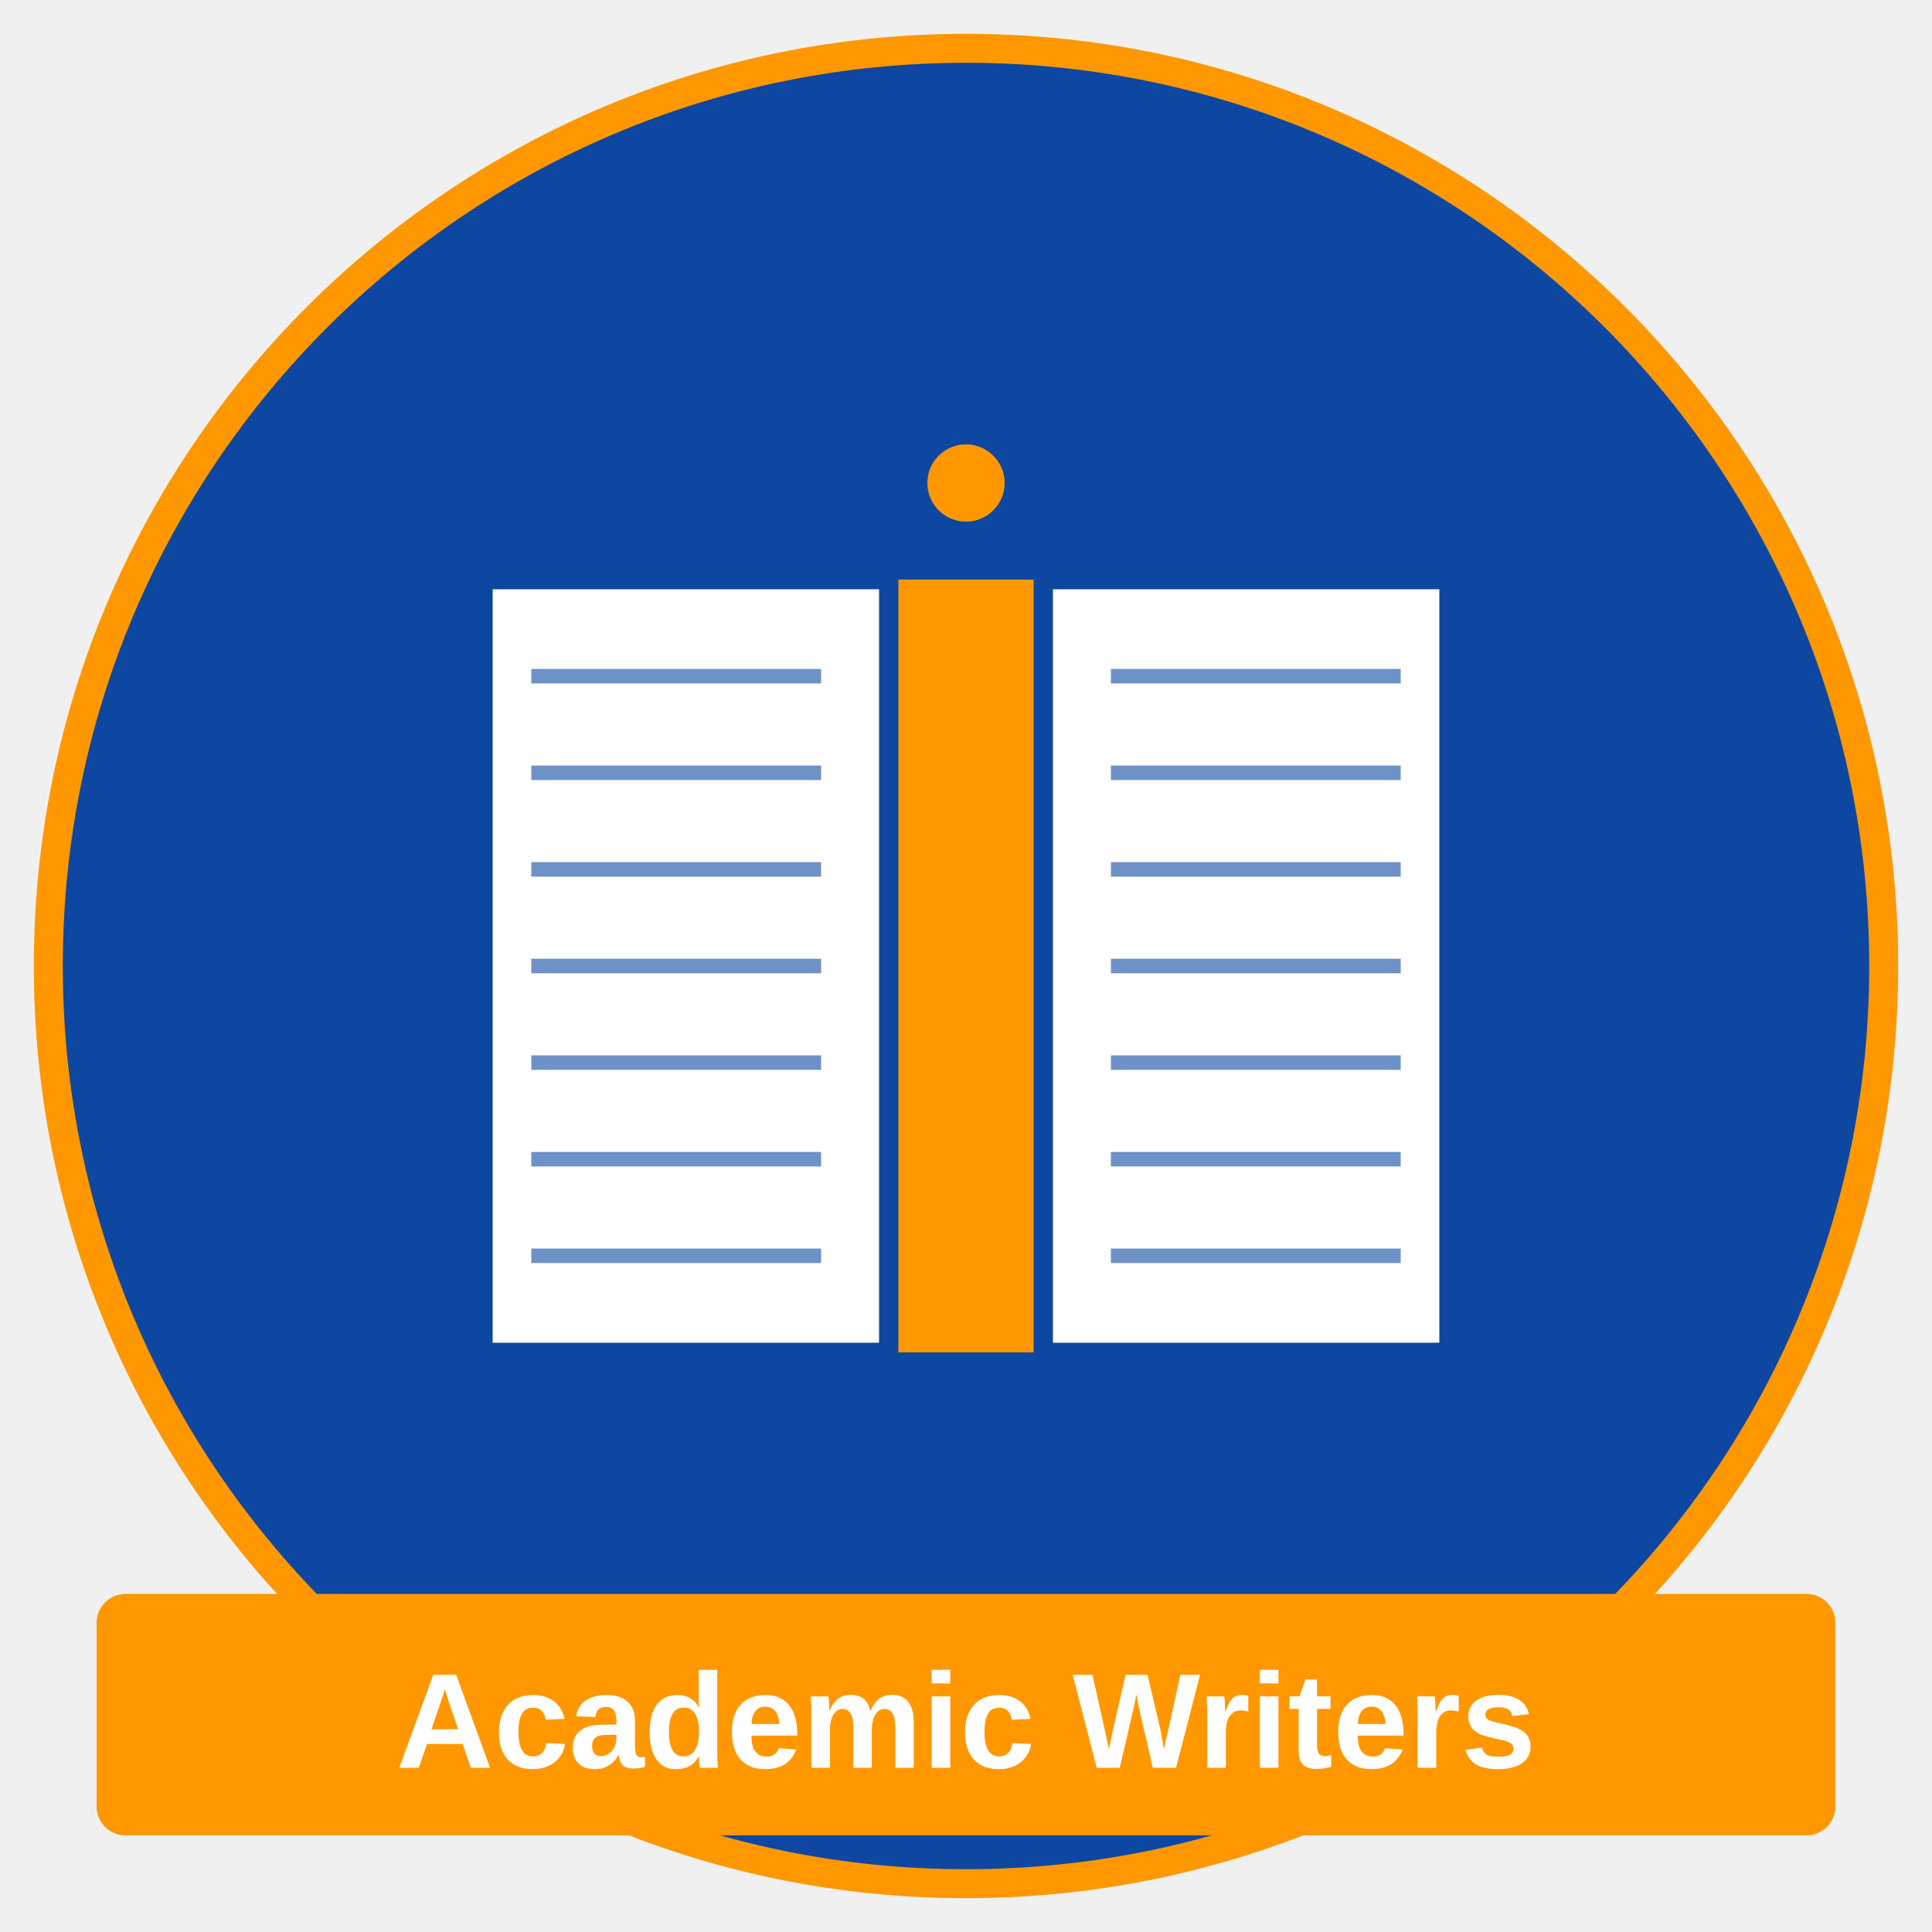
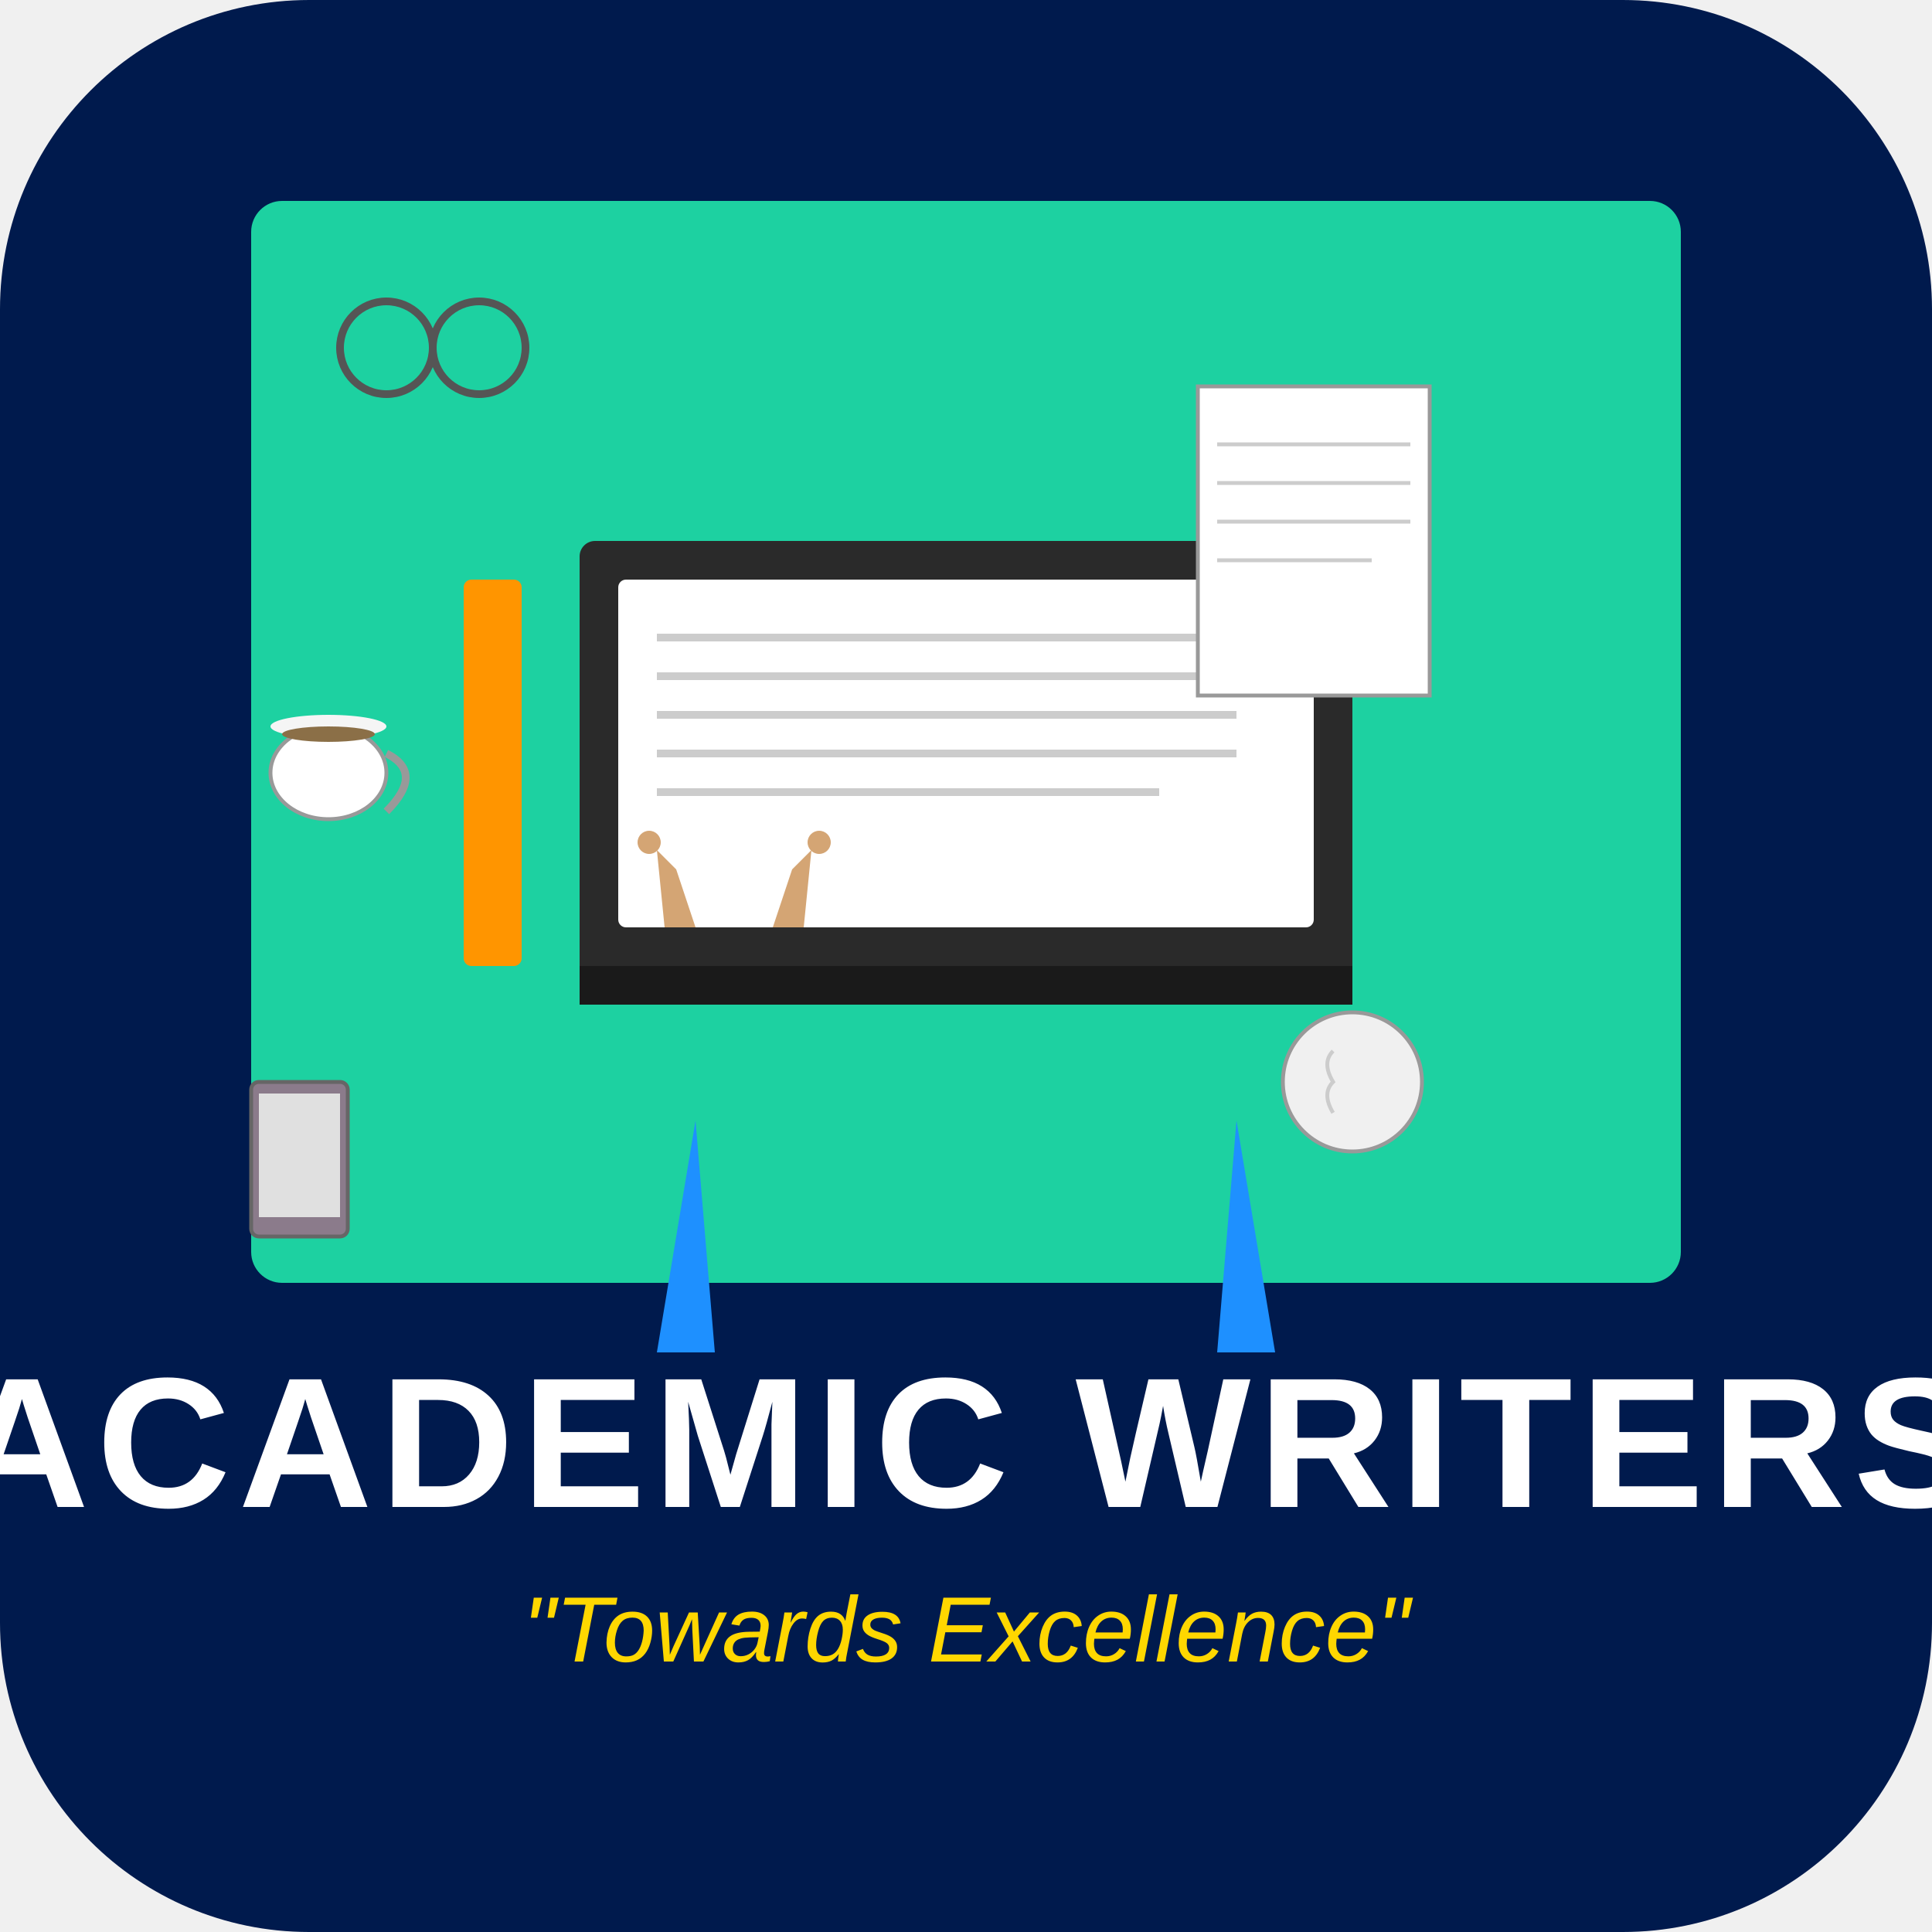
- <svg xmlns="http://www.w3.org/2000/svg" viewBox="0 0 200 200" width="200" height="200">
-   <circle cx="100" cy="100" r="95" fill="#0d47a1" stroke="#ff9800" stroke-width="3" />
-   <g transform="translate(100, 100)">
-     <rect x="-8" y="-40" width="16" height="80" fill="#ff9800" />
-     <path d="M -8 -40 L -50 -40 L -50 40 L -8 40 Z" fill="#ffffff" stroke="#0d47a1" stroke-width="2" />
-     <path d="M 8 -40 L 50 -40 L 50 40 L 8 40 Z" fill="#ffffff" stroke="#0d47a1" stroke-width="2" />
-     <line x1="-45" y1="-30" x2="-15" y2="-30" stroke="#0d47a1" stroke-width="1.5" opacity="0.6" />
-     <line x1="-45" y1="-20" x2="-15" y2="-20" stroke="#0d47a1" stroke-width="1.5" opacity="0.6" />
-     <line x1="-45" y1="-10" x2="-15" y2="-10" stroke="#0d47a1" stroke-width="1.5" opacity="0.6" />
-     <line x1="-45" y1="0" x2="-15" y2="0" stroke="#0d47a1" stroke-width="1.5" opacity="0.6" />
-     <line x1="-45" y1="10" x2="-15" y2="10" stroke="#0d47a1" stroke-width="1.5" opacity="0.6" />
-     <line x1="-45" y1="20" x2="-15" y2="20" stroke="#0d47a1" stroke-width="1.5" opacity="0.6" />
-     <line x1="-45" y1="30" x2="-15" y2="30" stroke="#0d47a1" stroke-width="1.5" opacity="0.6" />
-     <line x1="15" y1="-30" x2="45" y2="-30" stroke="#0d47a1" stroke-width="1.5" opacity="0.6" />
-     <line x1="15" y1="-20" x2="45" y2="-20" stroke="#0d47a1" stroke-width="1.5" opacity="0.6" />
-     <line x1="15" y1="-10" x2="45" y2="-10" stroke="#0d47a1" stroke-width="1.5" opacity="0.6" />
-     <line x1="15" y1="0" x2="45" y2="0" stroke="#0d47a1" stroke-width="1.5" opacity="0.6" />
-     <line x1="15" y1="10" x2="45" y2="10" stroke="#0d47a1" stroke-width="1.5" opacity="0.6" />
-     <line x1="15" y1="20" x2="45" y2="20" stroke="#0d47a1" stroke-width="1.5" opacity="0.6" />
-     <line x1="15" y1="30" x2="45" y2="30" stroke="#0d47a1" stroke-width="1.5" opacity="0.6" />
-     <circle cx="0" cy="-50" r="4" fill="#ff9800" />
+ <svg xmlns="http://www.w3.org/2000/svg" viewBox="0 0 500 500" width="500" height="500">
+   <rect x="0" y="0" width="500" height="500" rx="80" fill="#001a4d" />
+   <rect x="65" y="52" width="370" height="280" fill="#1dd1a1" rx="8" />
+   <g transform="translate(100, 90)">
+     <circle cx="0" cy="0" r="12" fill="none" stroke="#555" stroke-width="2" />
+     <circle cx="24" cy="0" r="12" fill="none" stroke="#555" stroke-width="2" />
+     <line x1="12" y1="0" x2="12" y2="0" stroke="#555" stroke-width="2" />
  </g>
-   <rect x="10" y="165" width="180" height="25" fill="#ff9800" rx="3" />
-   <text x="100" y="183" font-family="Arial, sans-serif" font-size="14" font-weight="bold" fill="white" text-anchor="middle">Academic Writers</text>
+   <g transform="translate(150, 140)">
+     <rect x="0" y="0" width="200" height="120" fill="#2a2a2a" rx="4" />
+     <rect x="10" y="10" width="180" height="90" fill="#ffffff" rx="2" />
+     <line x1="20" y1="25" x2="170" y2="25" stroke="#cccccc" stroke-width="2" />
+     <line x1="20" y1="35" x2="170" y2="35" stroke="#cccccc" stroke-width="2" />
+     <line x1="20" y1="45" x2="170" y2="45" stroke="#cccccc" stroke-width="2" />
+     <line x1="20" y1="55" x2="170" y2="55" stroke="#cccccc" stroke-width="2" />
+     <line x1="20" y1="65" x2="150" y2="65" stroke="#cccccc" stroke-width="2" />
+     <rect x="0" y="110" width="200" height="10" fill="#1a1a1a" />
+   </g>
+   <rect x="120" y="150" width="15" height="100" fill="#ff9500" rx="2" />
+   <g transform="translate(180, 240)">
+     <path d="M 0 0 L -5 -15 L -10 -20 L -8 0 Z" fill="#d4a574" />
+     <circle cx="-12" cy="-22" r="3" fill="#d4a574" />
+     <path d="M 20 0 L 25 -15 L 30 -20 L 28 0 Z" fill="#d4a574" />
+     <circle cx="32" cy="-22" r="3" fill="#d4a574" />
+   </g>
+   <g transform="translate(310, 100)">
+     <rect x="0" y="0" width="60" height="80" fill="#ffffff" stroke="#999" stroke-width="1" />
+     <line x1="5" y1="15" x2="55" y2="15" stroke="#ccc" stroke-width="1" />
+     <line x1="5" y1="25" x2="55" y2="25" stroke="#ccc" stroke-width="1" />
+     <line x1="5" y1="35" x2="55" y2="35" stroke="#ccc" stroke-width="1" />
+     <line x1="5" y1="45" x2="45" y2="45" stroke="#ccc" stroke-width="1" />
+   </g>
+   <g transform="translate(85, 200)">
+     <ellipse cx="0" cy="0" rx="15" ry="12" fill="#ffffff" stroke="#999" stroke-width="1" />
+     <ellipse cx="0" cy="-12" rx="15" ry="3" fill="#f5f5f5" />
+     <ellipse cx="0" cy="-10" rx="12" ry="2" fill="#8B6F47" />
+     <path d="M 15 -5 Q 25 0 15 10" fill="none" stroke="#999" stroke-width="2" />
+   </g>
+   <g transform="translate(65, 280)">
+     <rect x="0" y="0" width="25" height="40" fill="#8B7B8B" rx="2" stroke="#666" stroke-width="1" />
+     <rect x="2" y="3" width="21" height="32" fill="#e0e0e0" />
+   </g>
+   <g transform="translate(350, 280)">
+     <circle cx="0" cy="0" r="18" fill="#f0f0f0" stroke="#999" stroke-width="1" />
+     <path d="M -5 -8 Q -8 -5 -5 0 Q -8 3 -5 8" fill="none" stroke="#ccc" stroke-width="1" />
+   </g>
+   <g transform="translate(150, 290)">
+     <path d="M 30 0 L 20 60 L 35 60 Z" fill="#1e90ff" />
+     <path d="M 170 0 L 180 60 L 165 60 Z" fill="#1e90ff" />
+   </g>
+   <text x="250" y="390" font-family="Arial, sans-serif" font-size="48" font-weight="bold" fill="white" text-anchor="middle" letter-spacing="2">ACADEMIC WRITERS</text>
+   <text x="250" y="430" font-family="Arial, sans-serif" font-size="24" fill="#ffd700" text-anchor="middle" font-style="italic">"Towards Excellence"</text>
</svg>
